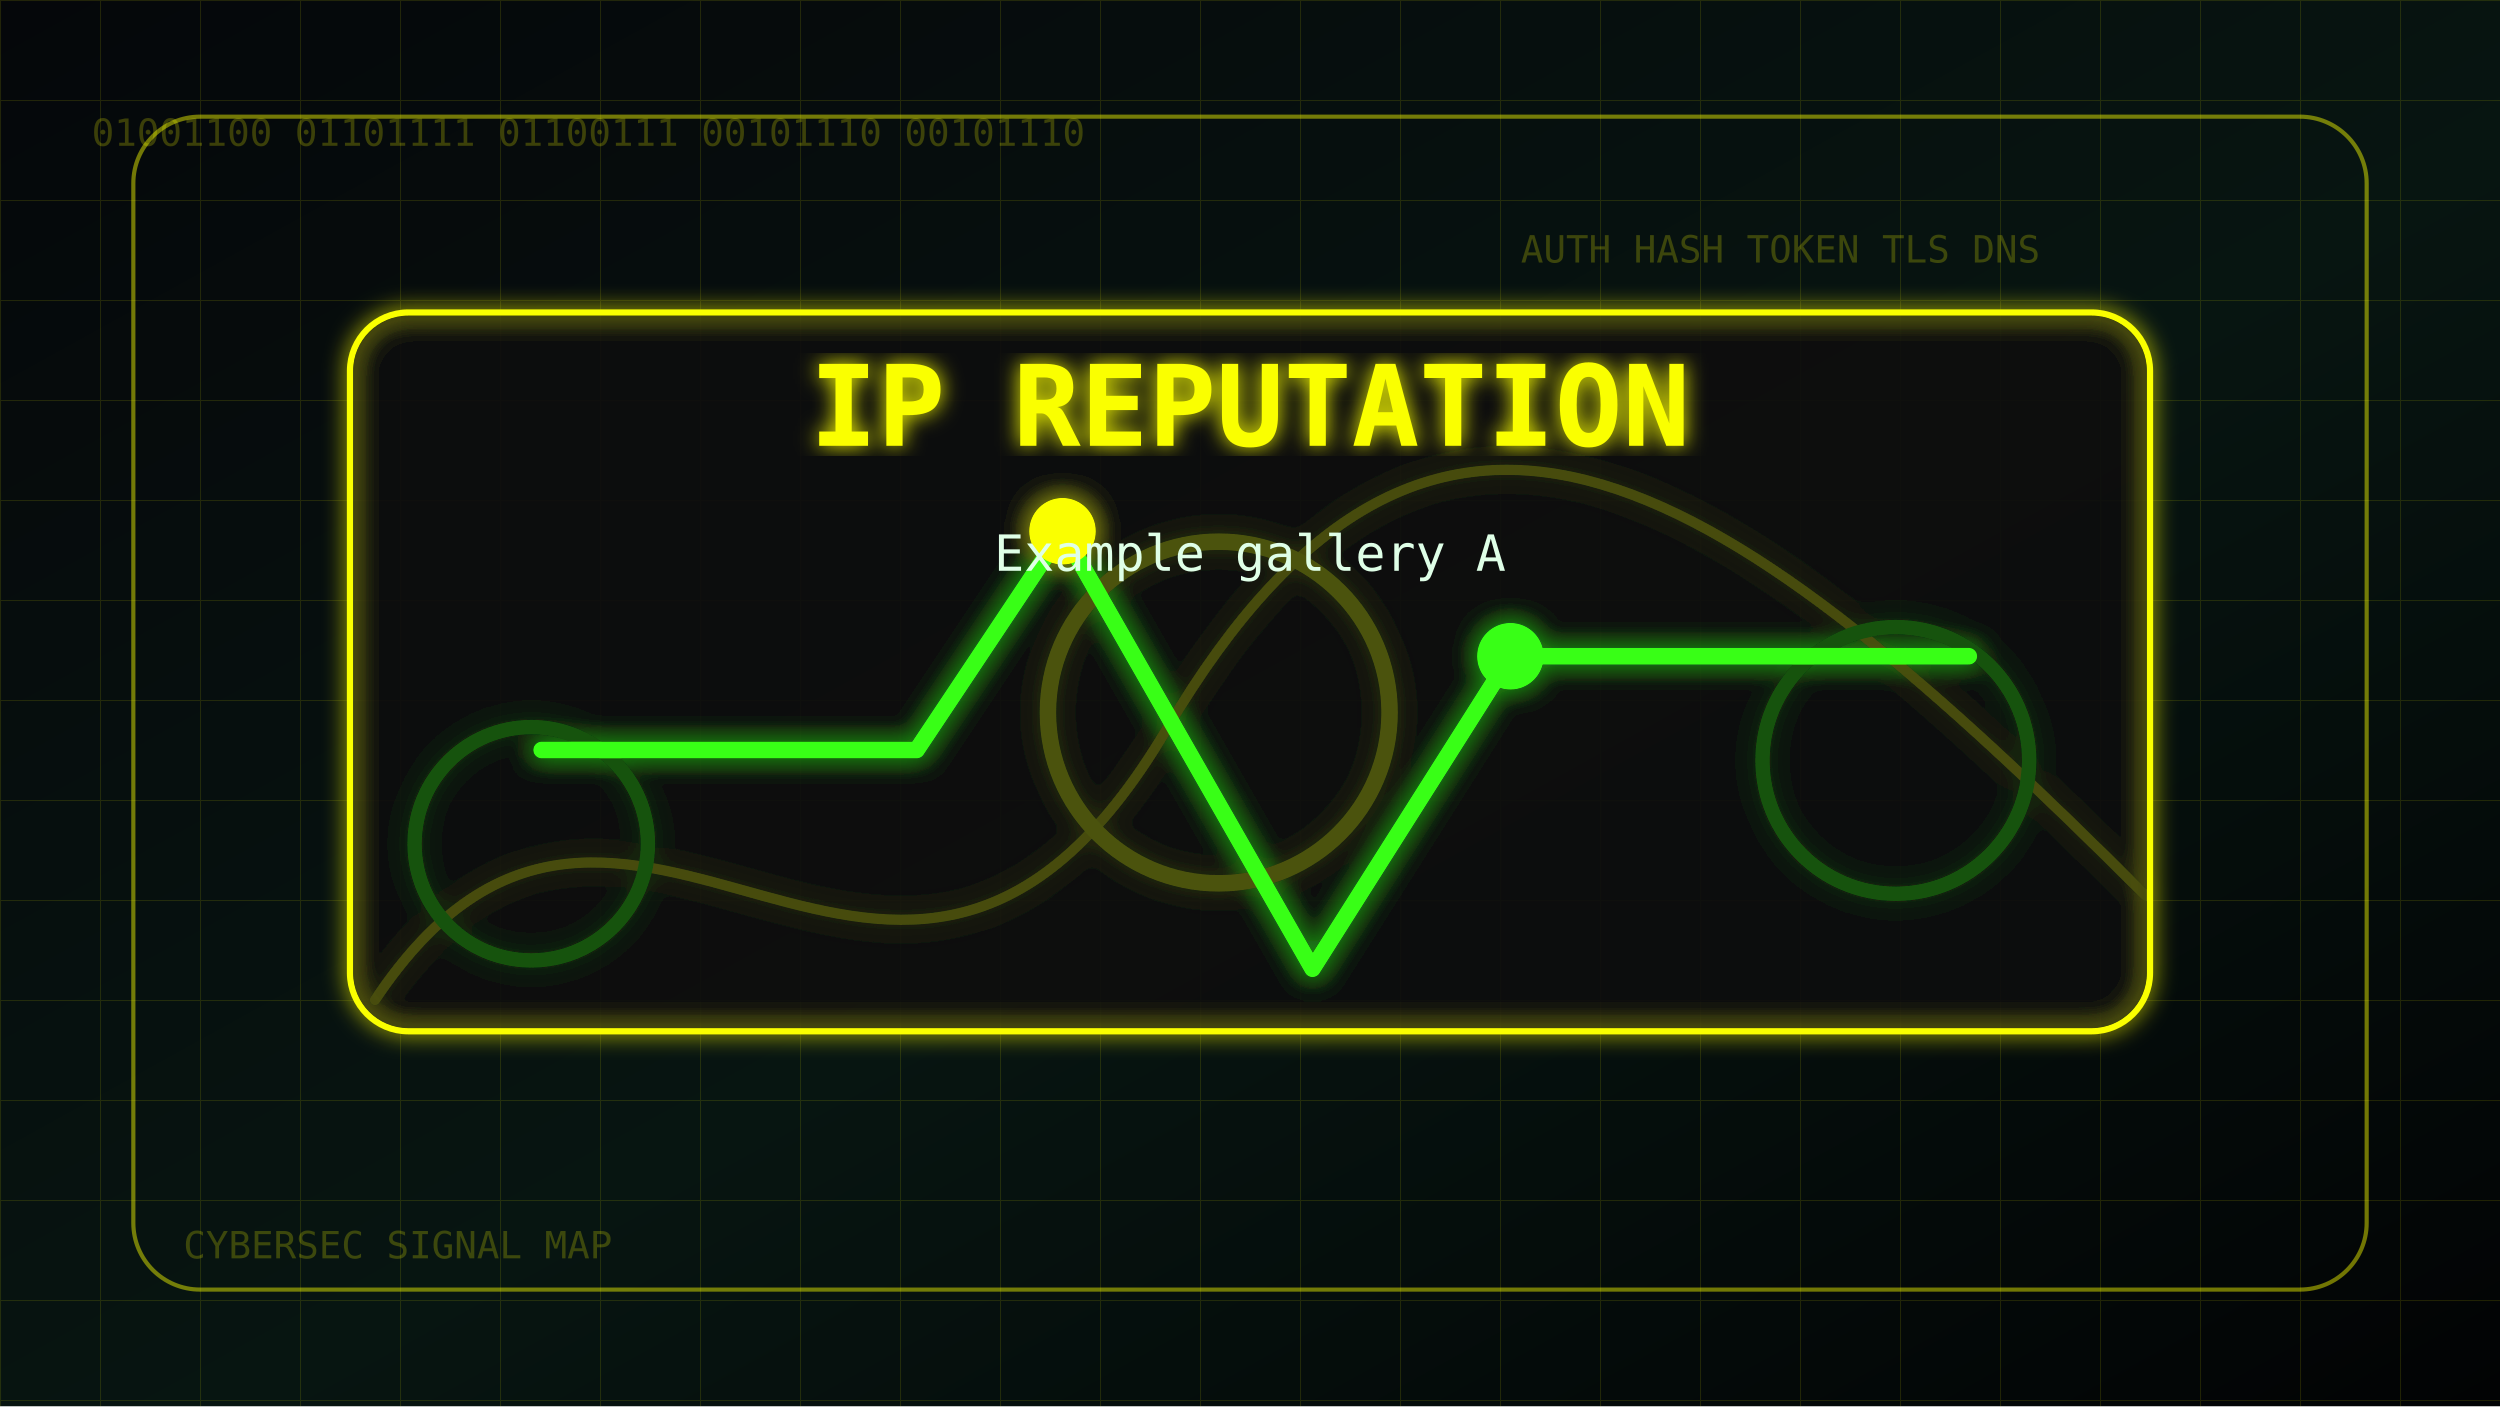
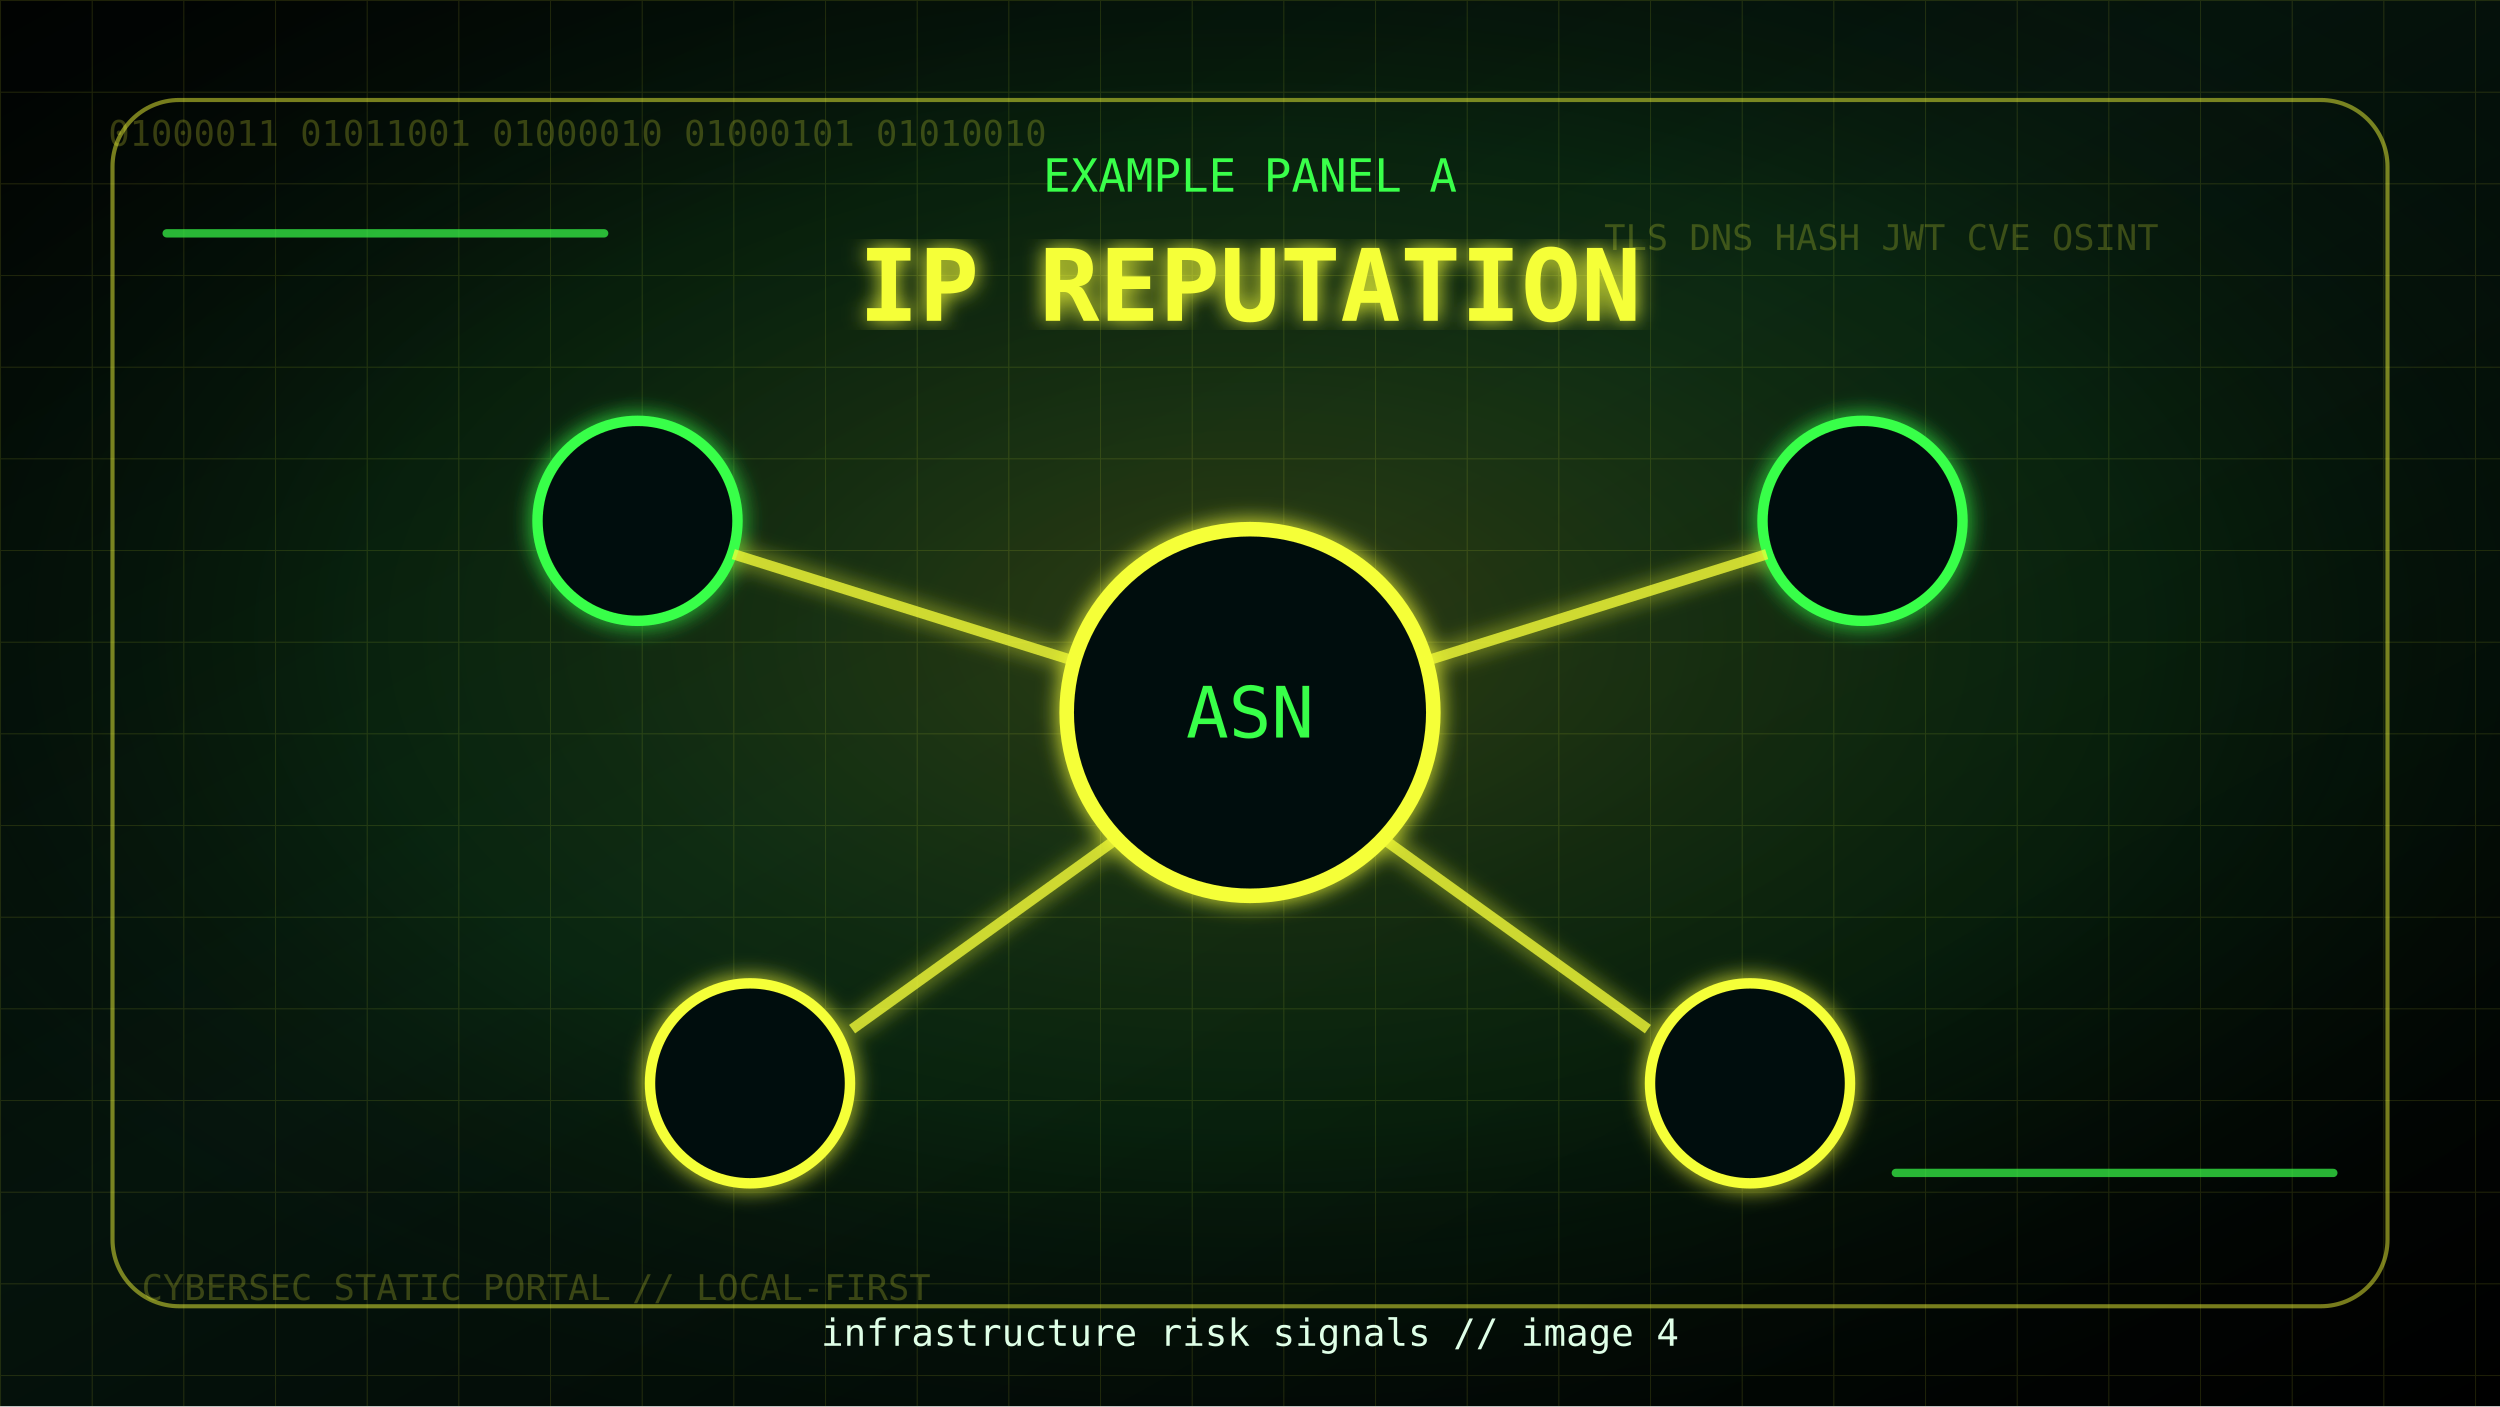
- <svg xmlns="http://www.w3.org/2000/svg" viewBox="0 0 1200 675" role="img" aria-label="IP reputation">
+ <svg xmlns="http://www.w3.org/2000/svg" viewBox="0 0 1200 675" role="img" aria-label="IP REPUTATION EXAMPLE PANEL A">
  <defs>
    <linearGradient id="bg" x1="0" y1="0" x2="1" y2="1">
-       <stop offset="0" stop-color="#05070a" />
-       <stop offset="0.55" stop-color="#071511" />
-       <stop offset="1" stop-color="#020304" />
+       <stop offset="0" stop-color="#010302" />
+       <stop offset="0.45" stop-color="#05130c" />
+       <stop offset="1" stop-color="#000" />
    </linearGradient>
+     <radialGradient id="pulse" cx="50%" cy="45%" r="65%">
+       <stop offset="0" stop-color="#f5ff39" stop-opacity="0.18" />
+       <stop offset="0.55" stop-color="#39ff4a" stop-opacity="0.08" />
+       <stop offset="1" stop-color="#000" stop-opacity="0" />
+     </radialGradient>
    <filter id="glow">
      <feGaussianBlur stdDeviation="5" result="blur" />
      <feMerge>
        <feMergeNode in="blur" />
        <feMergeNode in="SourceGraphic" />
      </feMerge>
    </filter>
-     <pattern id="grid" width="48" height="48" patternUnits="userSpaceOnUse">
-       <path d="M48 0H0v48" fill="none" stroke="#faff00" stroke-opacity="0.12" />
+     <pattern id="grid" width="44" height="44" patternUnits="userSpaceOnUse">
+       <path d="M44 0H0v44" fill="none" stroke="#f5ff39" stroke-opacity="0.12" />
    </pattern>
  </defs>
  <rect width="1200" height="675" fill="url(#bg)" />
  <rect width="1200" height="675" fill="url(#grid)" />
-   <g opacity="0.22" font-family="monospace" font-size="18" fill="#faff00">
-     <text x="44" y="70">01001100 01101111 01100111 00101110 00101110</text>
-     <text x="730" y="126">AUTH HASH TOKEN TLS DNS</text>
-     <text x="88" y="604">CYBERSEC SIGNAL MAP</text>
+   <rect width="1200" height="675" fill="url(#pulse)" />
+   <g opacity="0.22" font-family="JetBrains Mono, monospace" font-size="17" fill="#f5ff39">
+     <text x="52" y="70">01000011 01011001 01000010 01000101 01010010</text>
+     <text x="770" y="120">TLS DNS HASH JWT CVE OSINT</text>
+     <text x="68" y="624">CYBERSEC STATIC PORTAL // LOCAL-FIRST</text>
  </g>
  <g filter="url(#glow)">
-     <path d="M180 480 C300 300 430 570 560 350 S830 230 1030 430" fill="none" stroke="#faff00" stroke-width="5" stroke-linecap="round" opacity="0.9" />
-     <circle cx="255" cy="405" r="56" fill="none" stroke="#39ff14" stroke-width="7" />
-     <circle cx="585" cy="342" r="82" fill="none" stroke="#faff00" stroke-width="8" />
-     <circle cx="910" cy="365" r="64" fill="none" stroke="#39ff14" stroke-width="7" />
-     <rect x="168" y="150" width="864" height="345" rx="28" fill="#07100d" fill-opacity="0.72" stroke="#faff00" stroke-width="3" />
-     <path d="M260 360h180l70-105 120 210 95-150h220" fill="none" stroke="#39ff14" stroke-width="8" stroke-linecap="round" stroke-linejoin="round" />
-     <circle cx="510" cy="255" r="16" fill="#faff00" />
-     <circle cx="725" cy="315" r="16" fill="#39ff14" />
+     <circle cx="600" cy="342" r="88" fill="#06100b" stroke="#f5ff39" stroke-width="7" />
+     <circle cx="306" cy="250" r="48" fill="#06100b" stroke="#39ff4a" stroke-width="5" />
+     <circle cx="894" cy="250" r="48" fill="#06100b" stroke="#39ff4a" stroke-width="5" />
+     <circle cx="360" cy="520" r="48" fill="#06100b" stroke="#f5ff39" stroke-width="5" />
+     <circle cx="840" cy="520" r="48" fill="#06100b" stroke="#f5ff39" stroke-width="5" />
+     <path d="M352 266l166 52M848 266l-166 52M409 494l128-92M791 494l-128-92" stroke="#f5ff39" stroke-width="5" opacity=".75" />
+     <text x="600" y="354" text-anchor="middle" font-family="monospace" font-size="34" fill="#39ff4a">ASN</text>
  </g>
-   <text x="600" y="214" text-anchor="middle" font-family="JetBrains Mono, monospace" font-size="54" font-weight="800" fill="#faff00" filter="url(#glow)">IP REPUTATION</text>
-   <text x="600" y="274" text-anchor="middle" font-family="JetBrains Mono, monospace" font-size="24" fill="#dfffe7">Example gallery A</text>
-   <rect x="64" y="56" width="1072" height="563" rx="32" fill="none" stroke="#faff00" stroke-opacity="0.45" stroke-width="2" />
+   <rect x="54" y="48" width="1092" height="579" rx="32" fill="none" stroke="#f5ff39" stroke-opacity="0.48" stroke-width="2" />
+   <path d="M80 112h210M910 563h210" stroke="#39ff4a" stroke-width="4" stroke-linecap="round" opacity="0.7" />
+   <text x="600" y="92" text-anchor="middle" font-family="JetBrains Mono, monospace" font-size="22" fill="#39ff4a">EXAMPLE PANEL A</text>
+   <text x="600" y="646" text-anchor="middle" font-family="JetBrains Mono, monospace" font-size="18" fill="#dfffe7">infrastructure risk signals // image 4</text>
+   <text x="600" y="154" text-anchor="middle" font-family="JetBrains Mono, monospace" font-size="48" font-weight="800" fill="#f5ff39" filter="url(#glow)">IP REPUTATION</text>
</svg>
